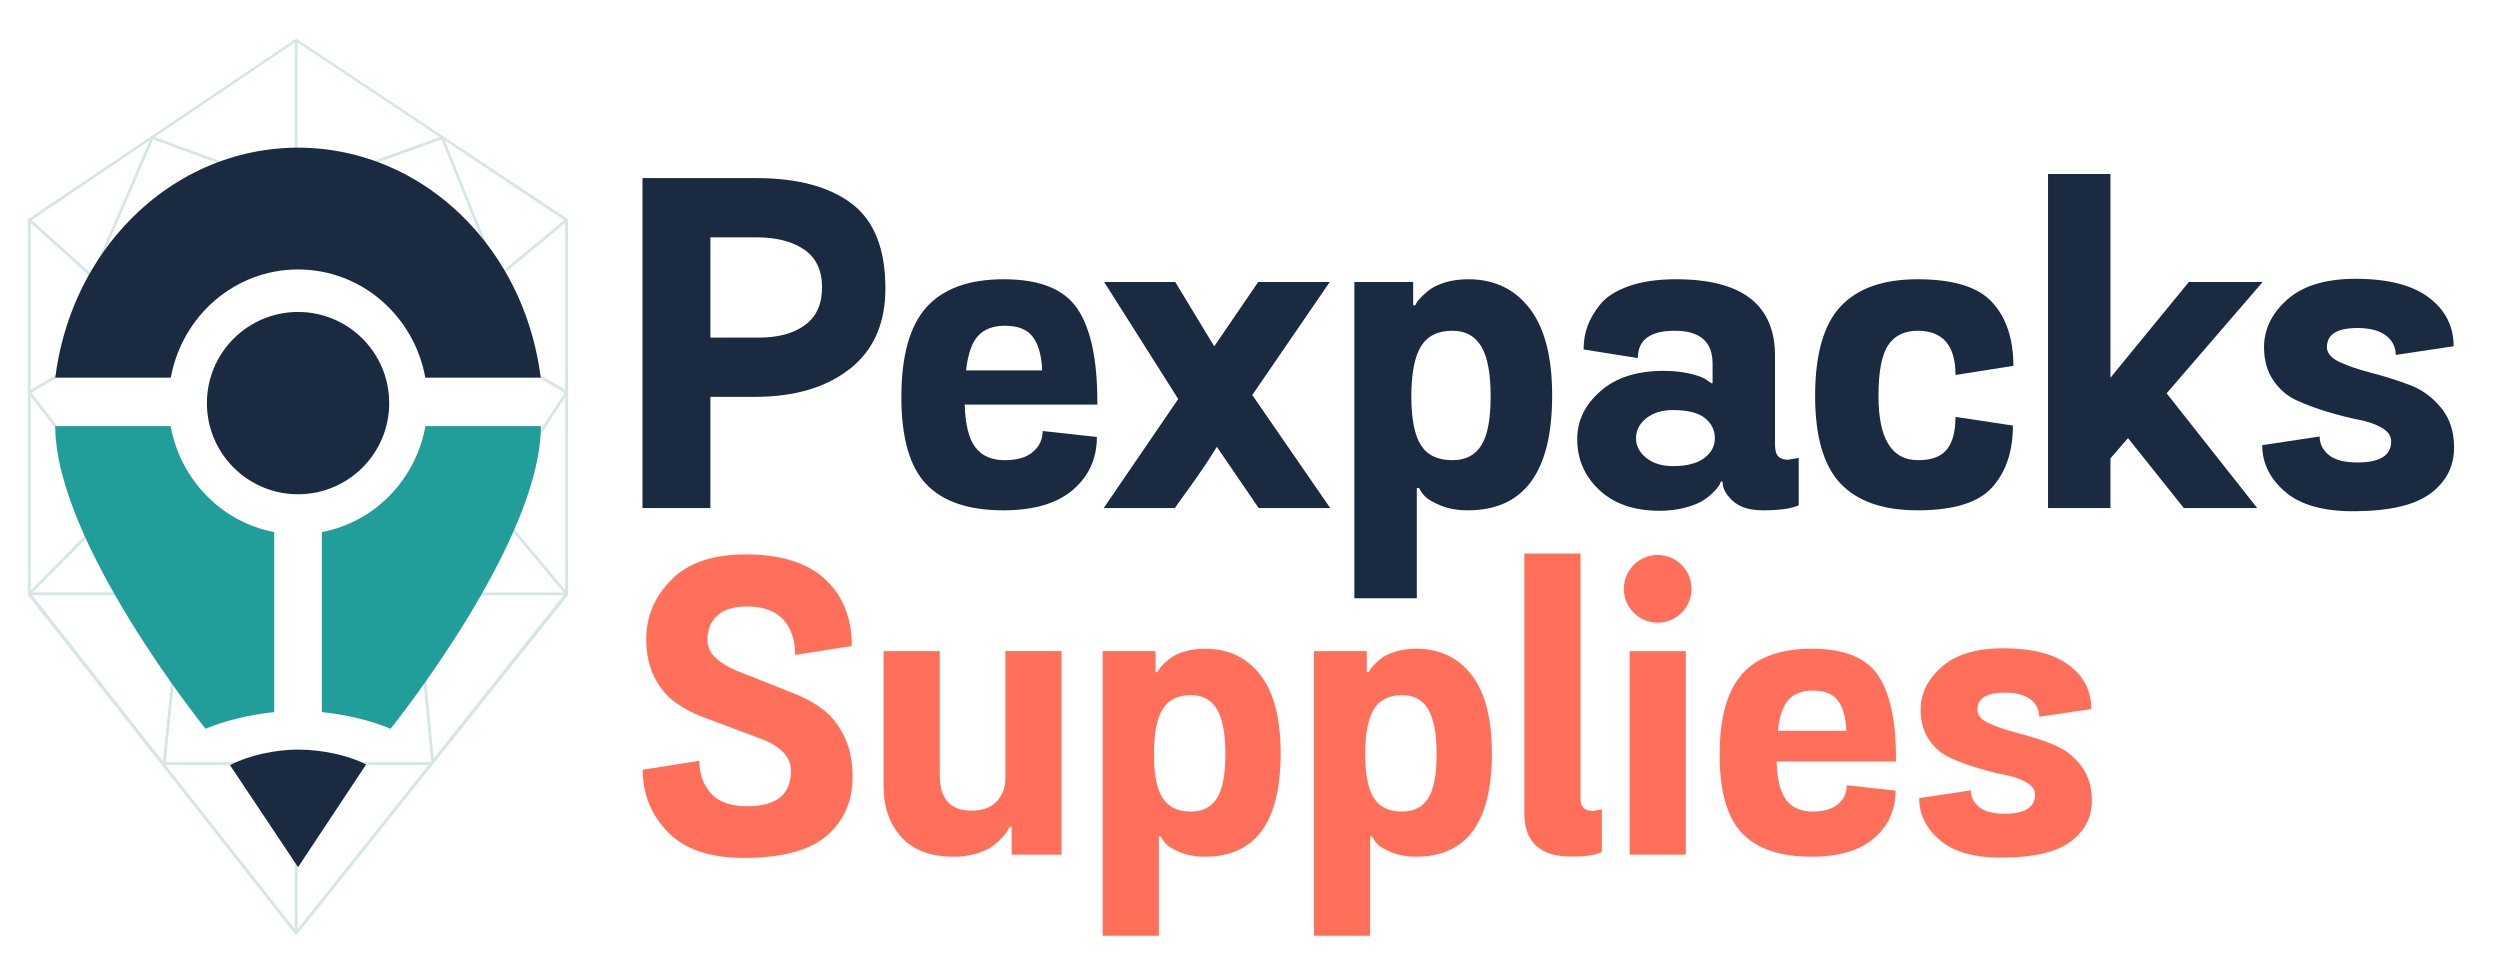
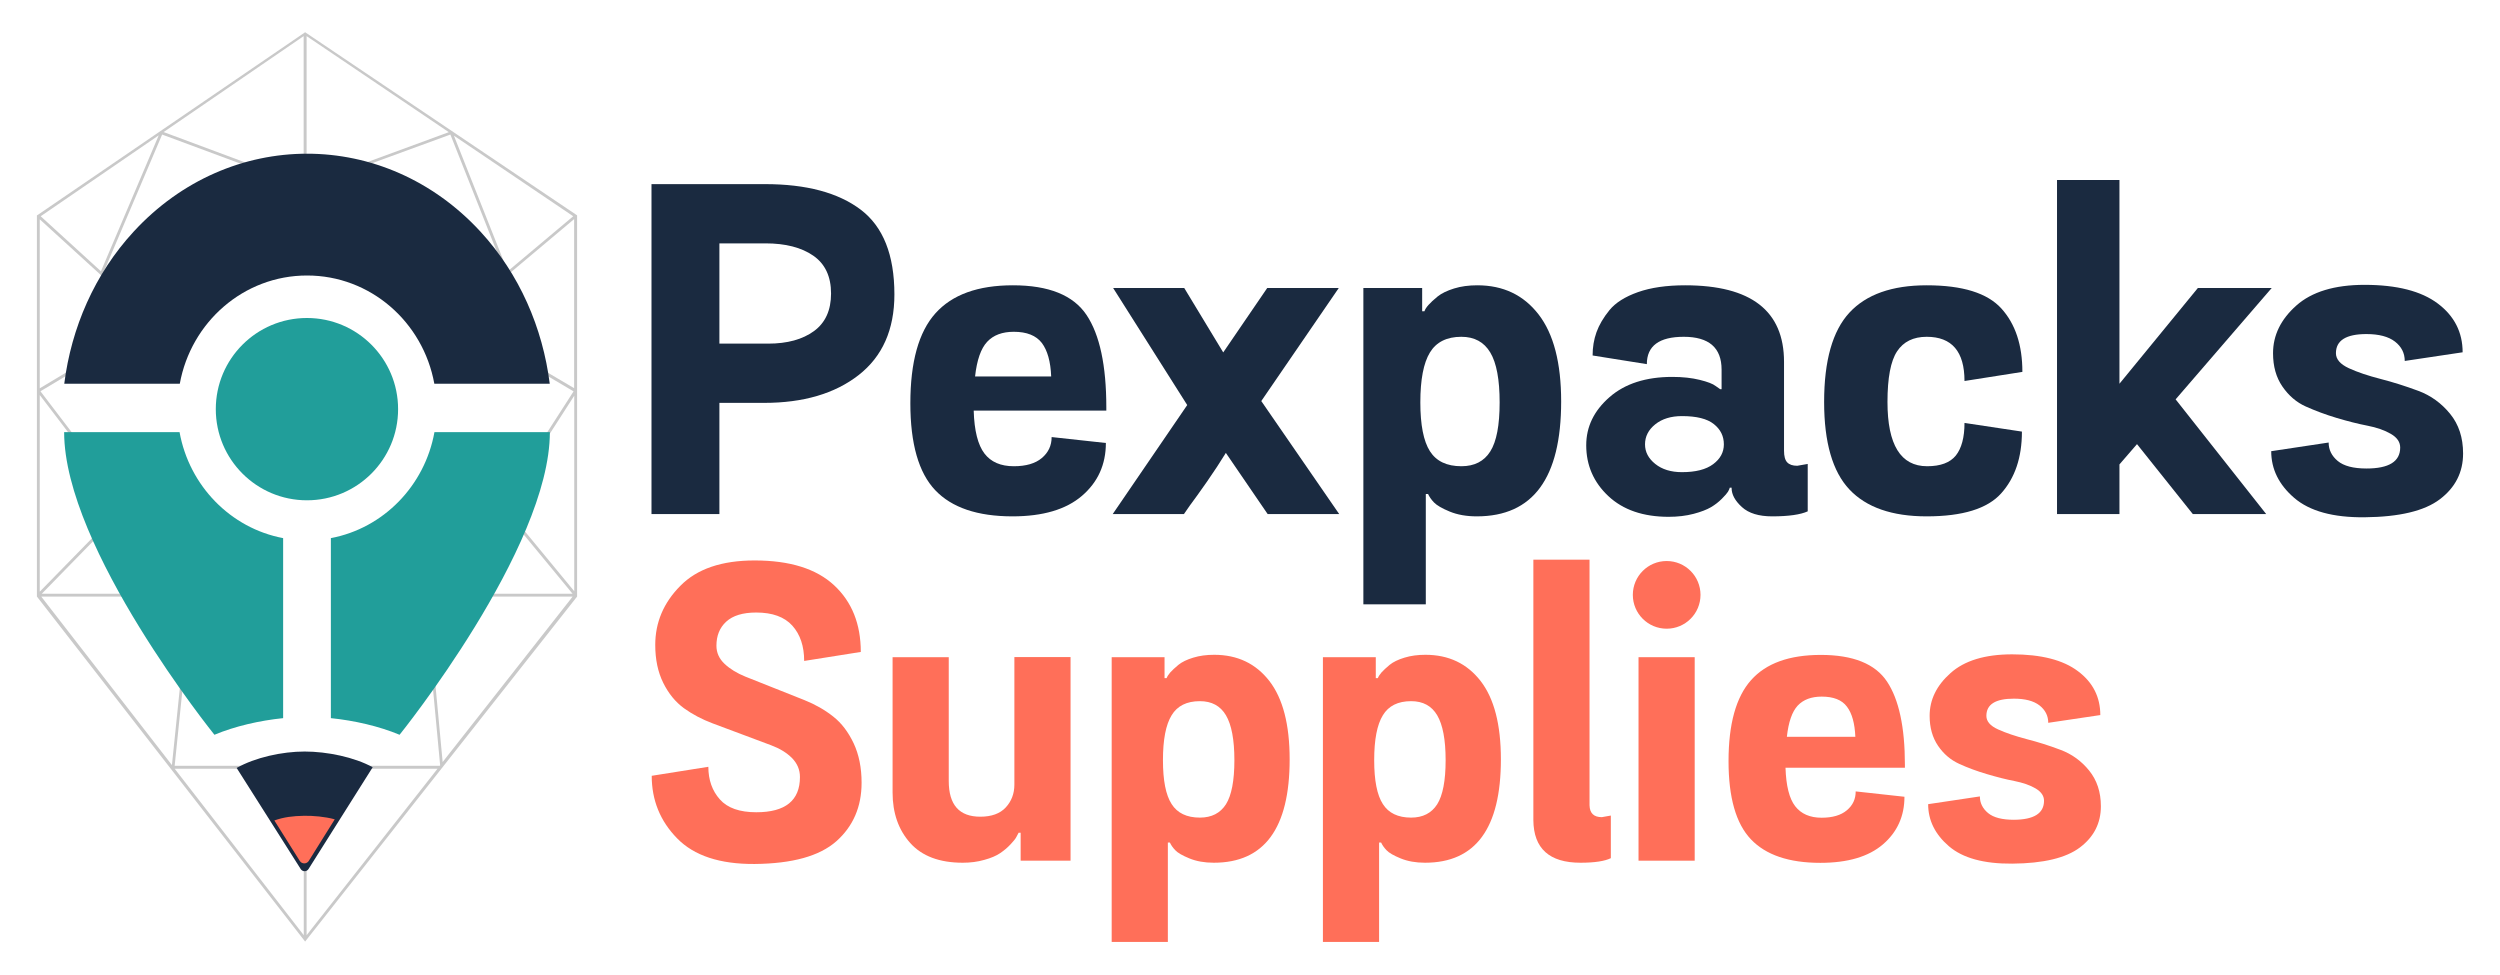
<svg xmlns="http://www.w3.org/2000/svg" version="1.1" id="Layer_1" x="0px" y="0px" viewBox="0 0 219.42 85.5" style="enable-background:new 0 0 219.42 85.5;" xml:space="preserve">
  <style type="text/css">
- 	.st0{fill:#D6E5E5;}
+ 	.st0{fill:#C9C9C9;}
	.st1{fill:#219E9A;}
	.st2{fill:#1A2A40;}
	.st3{fill:#FF6F59;}
</style>
-   <path class="st0" d="M49.86,52.24v-33L26,3.39L2.51,19.2l-0.06,0.04l0,33L26,82.11L49.86,52.24z M38.06,66.56L36.7,52.24h12.77  L38.06,66.56z M37.8,66.89H14.54l1.55-14.9H2.88l7.54-7.62l-7.66-9.91L26,20.75l23.56,13.72l-6.46,9.91l6.37,7.62H36.43l1.41,14.85  L37.8,66.89z M25.87,81.55L14.54,67.14h11.33V81.55z M43.41,44.36l6.2-9.51v16.93L43.41,44.36z M26,20.46L2.7,34.21V19.58l5.46,4.91  l5.28-12.25L26,16.84l12.75-4.6l4.92,12.24l5.94-4.92v14.64L26,20.46z M26.12,3.72l12.48,8.31l-12.48,4.51V3.72z M2.78,19.32  l10.36-7L8.07,24.08L2.78,19.32z M13.58,12.03l12.29-8.3v12.82L13.58,12.03z M39.05,12.34l10.47,6.98l-5.75,4.76L39.05,12.34z   M2.7,34.79l7.39,9.56L2.7,51.81V34.79z M15.82,52.24L14.3,66.83L2.84,52.24H15.82z M26.12,81.55V67.14h11.49L26.12,81.55z" />
-   <path class="st1" d="M14.98,37.4c0.85,4.71,4.48,8.43,9.09,9.3v15.8c-2.06,0.21-4.24,0.71-6.03,1.46c0,0-13.19-16.36-13.19-26.56  L14.98,37.4z" />
-   <path class="st2" d="M14.99,33.15c0.98-5.4,5.6-9.5,11.17-9.5c5.57,0,10.19,4.09,11.17,9.5h10.13c-0.62-4.91-2.65-9.62-6.08-13.35  c-4.2-4.56-9.71-6.84-15.22-6.84c-5.51,0-11.02,2.28-15.22,6.84c-3.43,3.72-5.47,8.44-6.09,13.35H14.99z" />
-   <path class="st2" d="M26.16,76.11l-5.97-8.95c1.63-0.87,3.99-1.37,5.97-1.37c1.95,0,4.36,0.46,5.97,1.31L26.16,76.11z" />
-   <circle class="st2" cx="26.16" cy="35.38" r="8" />
-   <path class="st1" d="M37.34,37.4c-0.85,4.71-4.48,8.43-9.09,9.3v15.8c2.06,0.21,4.24,0.71,6.03,1.46c0,0,13.19-16.36,13.19-26.56  L37.34,37.4z" />
-   <circle class="st3" cx="145.49" cy="51.68" r="2.97" />
-   <path class="st2" d="M56.39,15.63h9.96c3.63,0,6.43,0.75,8.4,2.24c1.97,1.49,2.96,3.97,2.96,7.44c0,3.09-1.05,5.45-3.14,7.08  c-2.09,1.63-4.86,2.44-8.3,2.44h-3.92v9.76h-5.96V15.63z M66.39,20.83h-4.04v8.8h4.28c1.68,0,3.02-0.37,4.02-1.1  c1-0.73,1.5-1.83,1.5-3.3c0-1.49-0.52-2.6-1.56-3.32C69.55,21.19,68.15,20.83,66.39,20.83z" />
-   <path class="st2" d="M91.51,37.83l4.76,0.52c0,1.89-0.7,3.44-2.1,4.64c-1.4,1.2-3.43,1.8-6.1,1.8c-3.07,0-5.33-0.77-6.78-2.3  c-1.45-1.53-2.18-4.07-2.18-7.62c0-3.63,0.73-6.26,2.2-7.9c1.47-1.64,3.73-2.46,6.8-2.46c3.15,0,5.3,0.87,6.46,2.6  c1.16,1.73,1.74,4.44,1.74,8.12v0.28H84.67c0.05,1.76,0.37,3.01,0.94,3.76c0.57,0.75,1.43,1.12,2.58,1.12  c1.07,0,1.89-0.24,2.46-0.72C91.22,39.19,91.51,38.57,91.51,37.83z M88.19,28.59c-1.01,0-1.79,0.29-2.34,0.88  c-0.55,0.59-0.9,1.6-1.06,3.04h6.68c-0.05-1.31-0.33-2.29-0.82-2.94C90.16,28.91,89.34,28.59,88.19,28.59z" />
-   <path class="st2" d="M103.12,44.59h-6.25l6.54-9.57l-6.5-10.27h6.24l3.42,5.65l3.86-5.65h6.28l-6.8,9.92l6.84,9.92h-6.28l-3.67-5.37  c-0.49,0.8-1.04,1.64-1.66,2.53c-0.62,0.89-1.12,1.58-1.5,2.09L103.12,44.59z" />
-   <path class="st2" d="M124.35,52.51h-5.48V24.75h5.16v2.04h0.2c0.05-0.16,0.17-0.35,0.36-0.56c0.19-0.21,0.45-0.46,0.8-0.74  c0.35-0.28,0.83-0.51,1.44-0.7c0.61-0.19,1.29-0.28,2.04-0.28c2.27,0,4.06,0.85,5.38,2.56c1.32,1.71,1.98,4.25,1.98,7.64  c0,6.72-2.47,10.08-7.4,10.08c-0.91,0-1.7-0.14-2.38-0.42c-0.68-0.28-1.14-0.55-1.38-0.8c-0.24-0.25-0.41-0.5-0.52-0.74h-0.2V52.51z   M123.87,34.79c0,1.97,0.28,3.4,0.84,4.28s1.48,1.32,2.76,1.32c1.15,0,1.99-0.43,2.54-1.3c0.55-0.87,0.82-2.3,0.82-4.3  s-0.27-3.46-0.82-4.38c-0.55-0.92-1.39-1.38-2.54-1.38c-1.28,0-2.2,0.46-2.76,1.38C124.15,31.33,123.87,32.79,123.87,34.79z" />
-   <path class="st2" d="M150.19,33.63h0.12v-1.72c0-1.92-1.11-2.88-3.32-2.88c-2.16,0-3.24,0.8-3.24,2.4l-4.76-0.76  c0-0.72,0.11-1.4,0.34-2.04s0.61-1.29,1.14-1.94c0.53-0.65,1.37-1.18,2.5-1.58c1.13-0.4,2.51-0.6,4.14-0.6  c5.79,0,8.68,2.24,8.68,6.72v7.8c0,0.48,0.09,0.82,0.28,1.02c0.19,0.2,0.48,0.3,0.88,0.3l0.92-0.16v4.16  c-0.64,0.29-1.68,0.44-3.12,0.44c-1.17,0-2.06-0.27-2.66-0.82c-0.6-0.55-0.9-1.1-0.9-1.66v-0.04h-0.16  c-0.03,0.11-0.08,0.23-0.16,0.36c-0.08,0.13-0.26,0.34-0.54,0.62c-0.28,0.28-0.6,0.53-0.96,0.74c-0.36,0.21-0.87,0.41-1.52,0.58  c-0.65,0.17-1.38,0.26-2.18,0.26c-2.24,0-4.01-0.61-5.3-1.82c-1.29-1.21-1.94-2.7-1.94-4.46c0-1.63,0.68-3.03,2.04-4.22  s3.2-1.78,5.52-1.78c0.91,0,1.71,0.09,2.4,0.26c0.69,0.17,1.16,0.35,1.4,0.54L150.19,33.63z M146.83,40.91c1.2,0,2.11-0.23,2.74-0.7  c0.63-0.47,0.94-1.05,0.94-1.74c0-0.72-0.29-1.31-0.88-1.78c-0.59-0.47-1.52-0.7-2.8-0.7c-0.96,0-1.74,0.24-2.34,0.72  s-0.9,1.07-0.9,1.76c0,0.67,0.3,1.24,0.9,1.72S145.87,40.91,146.83,40.91z" />
-   <path class="st2" d="M171.63,36.59l5.04,0.76c0,2.27-0.61,4.07-1.82,5.42c-1.21,1.35-3.39,2.02-6.54,2.02  c-3.04,0-5.3-0.79-6.78-2.36c-1.48-1.57-2.22-4.13-2.22-7.68c0-3.63,0.74-6.24,2.22-7.84c1.48-1.6,3.74-2.4,6.78-2.4  c3.15,0,5.33,0.68,6.56,2.04s1.84,3.21,1.84,5.56l-5.08,0.8c0-2.59-1.11-3.88-3.32-3.88c-1.17,0-2.04,0.43-2.6,1.28  s-0.84,2.33-0.84,4.44c0,3.76,1.16,5.64,3.48,5.64c1.17,0,2.01-0.31,2.52-0.94C171.38,38.82,171.63,37.87,171.63,36.59z" />
-   <path class="st2" d="M198.11,44.59h-6.44l-4.9-6.14l-1.54,1.78v4.36h-5.48V15.27h5.48v17.88l6.88-8.4h6.48l-8.43,9.77L198.11,44.59z  " />
-   <path class="st2" d="M209.87,38.75c0-0.48-0.27-0.88-0.82-1.2c-0.55-0.32-1.23-0.56-2.06-0.72c-0.83-0.16-1.73-0.39-2.7-0.68  c-0.97-0.29-1.87-0.63-2.7-1c-0.83-0.37-1.51-0.96-2.06-1.76c-0.55-0.8-0.82-1.77-0.82-2.92c0-1.57,0.68-2.97,2.04-4.18  c1.36-1.21,3.36-1.82,6-1.82c2.83,0,4.97,0.55,6.42,1.64c1.45,1.09,2.18,2.52,2.18,4.28l-5.08,0.76c0-0.69-0.29-1.26-0.86-1.7  c-0.57-0.44-1.41-0.66-2.5-0.66c-1.79,0-2.68,0.56-2.68,1.68c0,0.53,0.38,0.97,1.14,1.32c0.76,0.35,1.69,0.66,2.78,0.94  c1.09,0.28,2.19,0.63,3.3,1.04c1.11,0.41,2.04,1.09,2.8,2.02c0.76,0.93,1.14,2.09,1.14,3.48c0,1.65-0.68,2.99-2.04,4.02  c-1.36,1.03-3.56,1.55-6.6,1.58c-2.77,0.03-4.83-0.54-6.18-1.7c-1.35-1.16-2.02-2.53-2.02-4.1l5.04-0.76c0,0.64,0.27,1.18,0.8,1.62  c0.53,0.44,1.37,0.66,2.52,0.66C208.88,40.59,209.87,39.97,209.87,38.75z" />
-   <path class="st3" d="M69.42,67.67c0-0.65-0.24-1.2-0.7-1.67c-0.47-0.47-1.08-0.84-1.83-1.12s-1.56-0.58-2.43-0.91  c-0.87-0.32-1.77-0.66-2.7-1.01c-0.93-0.35-1.77-0.79-2.52-1.33c-0.74-0.54-1.35-1.28-1.82-2.23c-0.47-0.95-0.7-2.06-0.7-3.33  c0-1.97,0.73-3.7,2.2-5.18c1.46-1.49,3.64-2.23,6.52-2.23c3.1,0,5.42,0.73,6.98,2.18s2.34,3.4,2.34,5.85l-4.97,0.79  c0-1.3-0.35-2.33-1.04-3.1c-0.7-0.77-1.75-1.15-3.17-1.15c-1.18,0-2.05,0.27-2.63,0.8c-0.58,0.53-0.86,1.24-0.86,2.11  c0,0.62,0.24,1.15,0.72,1.6c0.48,0.45,1.09,0.82,1.83,1.12c0.75,0.3,1.56,0.62,2.44,0.97c0.88,0.35,1.79,0.71,2.74,1.09  c0.95,0.38,1.79,0.86,2.52,1.44c0.74,0.58,1.33,1.37,1.8,2.36c0.46,0.99,0.69,2.14,0.69,3.45c0,2.11-0.74,3.82-2.21,5.13  c-1.48,1.31-3.87,1.97-7.18,2c-3.05,0.02-5.32-0.73-6.8-2.25c-1.49-1.52-2.23-3.35-2.23-5.49l4.97-0.79c0,1.15,0.34,2.11,1.01,2.86  c0.67,0.76,1.74,1.13,3.2,1.13C68.14,70.76,69.42,69.73,69.42,67.67z" />
-   <path class="st3" d="M93.18,75.01h-4.39v-2.45h-0.18c-0.05,0.1-0.11,0.22-0.2,0.38c-0.08,0.16-0.26,0.37-0.52,0.65  c-0.26,0.28-0.56,0.53-0.9,0.76c-0.34,0.23-0.8,0.43-1.39,0.59c-0.59,0.17-1.22,0.25-1.89,0.25c-2.04,0-3.58-0.58-4.61-1.73  c-1.03-1.15-1.55-2.63-1.55-4.43V57.15h4.93v10.87c0,2.09,0.92,3.13,2.77,3.13c0.98,0,1.73-0.27,2.23-0.81s0.76-1.21,0.76-2v-11.2  h4.93V75.01z" />
-   <path class="st3" d="M101.71,82.13h-4.93V57.15h4.64v1.84h0.18c0.05-0.14,0.16-0.31,0.32-0.5c0.17-0.19,0.41-0.41,0.72-0.67  c0.31-0.25,0.74-0.46,1.3-0.63c0.55-0.17,1.16-0.25,1.84-0.25c2.04,0,3.65,0.77,4.84,2.3c1.19,1.54,1.78,3.83,1.78,6.88  c0,6.05-2.22,9.07-6.66,9.07c-0.82,0-1.53-0.13-2.14-0.38c-0.61-0.25-1.03-0.49-1.24-0.72c-0.22-0.23-0.37-0.45-0.47-0.67h-0.18  V82.13z M101.28,66.19c0,1.78,0.25,3.06,0.76,3.85c0.5,0.79,1.33,1.19,2.48,1.19c1.03,0,1.79-0.39,2.29-1.17  c0.49-0.78,0.74-2.07,0.74-3.87c0-1.8-0.25-3.11-0.74-3.94c-0.49-0.83-1.25-1.24-2.29-1.24c-1.15,0-1.98,0.41-2.48,1.24  C101.53,63.07,101.28,64.39,101.28,66.19z" />
-   <path class="st3" d="M120.25,82.13h-4.93V57.15h4.64v1.84h0.18c0.05-0.14,0.16-0.31,0.32-0.5c0.17-0.19,0.41-0.41,0.72-0.67  c0.31-0.25,0.74-0.46,1.3-0.63c0.55-0.17,1.16-0.25,1.84-0.25c2.04,0,3.65,0.77,4.84,2.3c1.19,1.54,1.78,3.83,1.78,6.88  c0,6.05-2.22,9.07-6.66,9.07c-0.82,0-1.53-0.13-2.14-0.38c-0.61-0.25-1.03-0.49-1.24-0.72c-0.22-0.23-0.37-0.45-0.47-0.67h-0.18  V82.13z M119.82,66.19c0,1.78,0.25,3.06,0.76,3.85c0.5,0.79,1.33,1.19,2.48,1.19c1.03,0,1.79-0.39,2.29-1.17  c0.49-0.78,0.74-2.07,0.74-3.87c0-1.8-0.25-3.11-0.74-3.94c-0.49-0.83-1.25-1.24-2.29-1.24c-1.15,0-1.98,0.41-2.48,1.24  C120.07,63.07,119.82,64.39,119.82,66.19z" />
-   <path class="st3" d="M133.79,48.58h4.93v21.56c0.02,0.7,0.38,1.04,1.08,1.04l0.79-0.14v3.74c-0.53,0.26-1.42,0.4-2.66,0.4  c-2.74,0-4.12-1.25-4.14-3.74V48.58z" />
-   <path class="st3" d="M143.03,57.15h4.93v17.86h-4.93V57.15z" />
-   <path class="st3" d="M162.09,68.92l4.28,0.47c0,1.7-0.63,3.1-1.89,4.18c-1.26,1.08-3.09,1.62-5.49,1.62c-2.76,0-4.79-0.69-6.1-2.07  c-1.31-1.38-1.96-3.67-1.96-6.86c0-3.26,0.66-5.63,1.98-7.11c1.32-1.48,3.36-2.21,6.12-2.21c2.83,0,4.77,0.78,5.81,2.34  c1.04,1.56,1.57,4,1.57,7.31v0.25h-10.48c0.05,1.58,0.33,2.71,0.85,3.38c0.52,0.67,1.29,1.01,2.32,1.01c0.96,0,1.7-0.22,2.21-0.65  C161.83,70.15,162.09,69.6,162.09,68.92z M159.1,60.61c-0.91,0-1.61,0.26-2.11,0.79c-0.49,0.53-0.81,1.44-0.95,2.74h6.01  c-0.05-1.18-0.29-2.06-0.74-2.65C160.87,60.9,160.13,60.61,159.1,60.61z" />
-   <path class="st3" d="M178.61,69.75c0-0.43-0.25-0.79-0.74-1.08c-0.49-0.29-1.11-0.5-1.85-0.65c-0.74-0.14-1.55-0.35-2.43-0.61  c-0.88-0.26-1.69-0.56-2.43-0.9c-0.74-0.34-1.36-0.86-1.85-1.58c-0.49-0.72-0.74-1.6-0.74-2.63c0-1.42,0.61-2.67,1.84-3.76  c1.22-1.09,3.02-1.64,5.4-1.64c2.54,0,4.47,0.49,5.78,1.48c1.31,0.98,1.96,2.27,1.96,3.85l-4.57,0.68c0-0.62-0.26-1.13-0.77-1.53  c-0.52-0.4-1.27-0.59-2.25-0.59c-1.61,0-2.41,0.5-2.41,1.51c0,0.48,0.34,0.88,1.03,1.19c0.68,0.31,1.52,0.59,2.5,0.85  c0.98,0.25,1.97,0.56,2.97,0.94c1,0.37,1.84,0.98,2.52,1.82c0.68,0.84,1.03,1.88,1.03,3.13c0,1.49-0.61,2.69-1.84,3.62  c-1.22,0.92-3.2,1.4-5.94,1.42c-2.5,0.02-4.35-0.49-5.56-1.53s-1.82-2.27-1.82-3.69l4.54-0.68c0,0.58,0.24,1.06,0.72,1.46  c0.48,0.4,1.24,0.59,2.27,0.59C177.72,71.41,178.61,70.86,178.61,69.75z" />
+   <path class="st0" d="M50.65,52.36V18.9L26.78,2.83L3.3,18.87L3.24,18.9l0,33.46l23.54,30.28L50.65,52.36z M38.85,66.88l-1.36-14.52  h12.77L38.85,66.88z M38.59,67.21H15.33l1.55-15.1H3.67l7.54-7.72L3.55,34.34l23.23-13.9l23.56,13.91l-6.46,10.04l6.37,7.72H37.22  l1.41,15.06L38.59,67.21z M26.66,82.08L15.33,67.47h11.33V82.08z M44.2,44.37l6.2-9.64v17.16L44.2,44.37z M26.78,20.14L3.49,34.08  V19.25l5.46,4.98l5.28-12.42l12.55,4.66l12.75-4.66l4.92,12.41l5.94-4.99v14.84L26.78,20.14z M26.91,3.17l12.48,8.43l-12.48,4.58  V3.17z M3.57,18.98l10.36-7.1L8.86,23.81L3.57,18.98z M14.36,11.59l12.29-8.42v13L14.36,11.59z M39.84,11.91l10.47,7.07l-5.75,4.83  L39.84,11.91z M3.49,34.67l7.39,9.7l-7.39,7.56V34.67z M16.61,52.36l-1.52,14.79L3.62,52.36H16.61z M26.91,82.08V67.47h11.49  L26.91,82.08z" />
+   <path class="st1" d="M15.76,37.93c0.85,4.71,4.48,8.43,9.09,9.3v15.8c-2.06,0.21-4.24,0.71-6.03,1.46c0,0-13.19-16.36-13.19-26.56  L15.76,37.93z" />
+   <path class="st2" d="M15.78,33.68c0.98-5.4,5.6-9.5,11.17-9.5c5.57,0,10.19,4.09,11.17,9.5h10.13c-0.62-4.91-2.65-9.62-6.08-13.35  c-4.2-4.56-9.71-6.84-15.22-6.84c-5.51,0-11.02,2.28-15.22,6.84c-3.43,3.72-5.47,8.44-6.09,13.35H15.78z" />
+   <path class="st2" d="M26.39,76.27l-5.62-8.87c1.63-0.92,3.99-1.44,5.97-1.44c1.95,0,4.36,0.49,5.97,1.38l-5.63,8.93  C26.92,76.53,26.55,76.53,26.39,76.27z" />
+   <circle class="st1" cx="26.94" cy="35.91" r="8" />
+   <path class="st1" d="M38.13,37.93c-0.85,4.71-4.48,8.43-9.09,9.3v15.8c2.06,0.21,4.24,0.71,6.03,1.46c0,0,13.19-16.36,13.19-26.56  L38.13,37.93z" />
+   <g>
+     <circle class="st3" cx="146.28" cy="52.21" r="2.97" />
+     <path class="st2" d="M57.18,16.16h9.96c3.63,0,6.43,0.75,8.4,2.24c1.97,1.49,2.96,3.97,2.96,7.44c0,3.09-1.05,5.45-3.14,7.08   c-2.09,1.63-4.86,2.44-8.3,2.44h-3.92v9.76h-5.96V16.16z M67.18,21.36h-4.04v8.8h4.28c1.68,0,3.02-0.37,4.02-1.1   c1-0.73,1.5-1.83,1.5-3.3c0-1.49-0.52-2.6-1.56-3.32C70.34,21.72,68.94,21.36,67.18,21.36z" />
+     <path class="st2" d="M92.3,38.36l4.76,0.52c0,1.89-0.7,3.44-2.1,4.64c-1.4,1.2-3.43,1.8-6.1,1.8c-3.07,0-5.33-0.77-6.78-2.3   c-1.45-1.53-2.18-4.07-2.18-7.62c0-3.63,0.73-6.26,2.2-7.9c1.47-1.64,3.73-2.46,6.8-2.46c3.15,0,5.3,0.87,6.46,2.6   c1.16,1.73,1.74,4.44,1.74,8.12v0.28H85.46c0.05,1.76,0.37,3.01,0.94,3.76c0.57,0.75,1.43,1.12,2.58,1.12   c1.07,0,1.89-0.24,2.46-0.72C92.01,39.72,92.3,39.11,92.3,38.36z M88.98,29.12c-1.01,0-1.79,0.29-2.34,0.88   c-0.55,0.59-0.9,1.6-1.06,3.04h6.68c-0.05-1.31-0.33-2.29-0.82-2.94C90.94,29.45,90.12,29.12,88.98,29.12z" />
+     <path class="st2" d="M103.91,45.12h-6.25l6.54-9.57l-6.5-10.27h6.24l3.42,5.65l3.86-5.65h6.28l-6.8,9.92l6.84,9.92h-6.28   l-3.67-5.37c-0.49,0.8-1.04,1.64-1.66,2.53c-0.62,0.89-1.12,1.58-1.5,2.09L103.91,45.12z" />
+     <path class="st2" d="M125.14,53.04h-5.48V25.28h5.16v2.04h0.2c0.05-0.16,0.17-0.35,0.36-0.56c0.19-0.21,0.45-0.46,0.8-0.74   c0.35-0.28,0.83-0.51,1.44-0.7c0.61-0.19,1.29-0.28,2.04-0.28c2.27,0,4.06,0.85,5.38,2.56c1.32,1.71,1.98,4.25,1.98,7.64   c0,6.72-2.47,10.08-7.4,10.08c-0.91,0-1.7-0.14-2.38-0.42c-0.68-0.28-1.14-0.55-1.38-0.8c-0.24-0.25-0.41-0.5-0.52-0.74h-0.2V53.04   z M124.66,35.32c0,1.97,0.28,3.4,0.84,4.28s1.48,1.32,2.76,1.32c1.15,0,1.99-0.43,2.54-1.3c0.55-0.87,0.82-2.3,0.82-4.3   s-0.27-3.46-0.82-4.38c-0.55-0.92-1.39-1.38-2.54-1.38c-1.28,0-2.2,0.46-2.76,1.38C124.94,31.86,124.66,33.32,124.66,35.32z" />
+     <path class="st2" d="M150.98,34.16h0.12v-1.72c0-1.92-1.11-2.88-3.32-2.88c-2.16,0-3.24,0.8-3.24,2.4l-4.76-0.76   c0-0.72,0.11-1.4,0.34-2.04s0.61-1.29,1.14-1.94c0.53-0.65,1.37-1.18,2.5-1.58c1.13-0.4,2.51-0.6,4.14-0.6   c5.79,0,8.68,2.24,8.68,6.72v7.8c0,0.48,0.09,0.82,0.28,1.02c0.19,0.2,0.48,0.3,0.88,0.3l0.92-0.16v4.16   c-0.64,0.29-1.68,0.44-3.12,0.44c-1.17,0-2.06-0.27-2.66-0.82c-0.6-0.55-0.9-1.1-0.9-1.66V42.8h-0.16   c-0.03,0.11-0.08,0.23-0.16,0.36c-0.08,0.13-0.26,0.34-0.54,0.62c-0.28,0.28-0.6,0.53-0.96,0.74c-0.36,0.21-0.87,0.41-1.52,0.58   c-0.65,0.17-1.38,0.26-2.18,0.26c-2.24,0-4.01-0.61-5.3-1.82c-1.29-1.21-1.94-2.7-1.94-4.46c0-1.63,0.68-3.03,2.04-4.22   s3.2-1.78,5.52-1.78c0.91,0,1.71,0.09,2.4,0.26c0.69,0.17,1.16,0.35,1.4,0.54L150.98,34.16z M147.62,41.44   c1.2,0,2.11-0.23,2.74-0.7c0.63-0.47,0.94-1.05,0.94-1.74c0-0.72-0.29-1.31-0.88-1.78c-0.59-0.47-1.52-0.7-2.8-0.7   c-0.96,0-1.74,0.24-2.34,0.72s-0.9,1.07-0.9,1.76c0,0.67,0.3,1.24,0.9,1.72S146.66,41.44,147.62,41.44z" />
+     <path class="st2" d="M172.42,37.12l5.04,0.76c0,2.27-0.61,4.07-1.82,5.42c-1.21,1.35-3.39,2.02-6.54,2.02   c-3.04,0-5.3-0.79-6.78-2.36c-1.48-1.57-2.22-4.13-2.22-7.68c0-3.63,0.74-6.24,2.22-7.84c1.48-1.6,3.74-2.4,6.78-2.4   c3.15,0,5.33,0.68,6.56,2.04s1.84,3.21,1.84,5.56l-5.08,0.8c0-2.59-1.11-3.88-3.32-3.88c-1.17,0-2.04,0.43-2.6,1.28   s-0.84,2.33-0.84,4.44c0,3.76,1.16,5.64,3.48,5.64c1.17,0,2.01-0.31,2.52-0.94C172.16,39.35,172.42,38.4,172.42,37.12z" />
+     <path class="st2" d="M198.9,45.12h-6.44l-4.9-6.14l-1.54,1.78v4.36h-5.48V15.8h5.48v17.88l6.88-8.4h6.48l-8.43,9.77L198.9,45.12z" />
+     <path class="st2" d="M210.66,39.28c0-0.48-0.27-0.88-0.82-1.2c-0.55-0.32-1.23-0.56-2.06-0.72c-0.83-0.16-1.73-0.39-2.7-0.68   c-0.97-0.29-1.87-0.63-2.7-1c-0.83-0.37-1.51-0.96-2.06-1.76c-0.55-0.8-0.82-1.77-0.82-2.92c0-1.57,0.68-2.97,2.04-4.18   c1.36-1.21,3.36-1.82,6-1.82c2.83,0,4.97,0.55,6.42,1.64c1.45,1.09,2.18,2.52,2.18,4.28l-5.08,0.76c0-0.69-0.29-1.26-0.86-1.7   c-0.57-0.44-1.41-0.66-2.5-0.66c-1.79,0-2.68,0.56-2.68,1.68c0,0.53,0.38,0.97,1.14,1.32c0.76,0.35,1.69,0.66,2.78,0.94   c1.09,0.28,2.19,0.63,3.3,1.04c1.11,0.41,2.04,1.09,2.8,2.02c0.76,0.93,1.14,2.09,1.14,3.48c0,1.65-0.68,2.99-2.04,4.02   c-1.36,1.03-3.56,1.55-6.6,1.58c-2.77,0.03-4.83-0.54-6.18-1.7c-1.35-1.16-2.02-2.53-2.02-4.1l5.04-0.76c0,0.64,0.27,1.18,0.8,1.62   c0.53,0.44,1.37,0.66,2.52,0.66C209.67,41.12,210.66,40.51,210.66,39.28z" />
+     <path class="st3" d="M70.21,68.2c0-0.65-0.24-1.2-0.7-1.67c-0.47-0.47-1.08-0.84-1.83-1.12s-1.56-0.58-2.43-0.91   c-0.87-0.32-1.77-0.66-2.7-1.01c-0.93-0.35-1.77-0.79-2.52-1.33c-0.74-0.54-1.35-1.28-1.82-2.23c-0.47-0.95-0.7-2.06-0.7-3.33   c0-1.97,0.73-3.7,2.2-5.18c1.46-1.49,3.64-2.23,6.52-2.23c3.1,0,5.42,0.73,6.98,2.18s2.34,3.4,2.34,5.85l-4.97,0.79   c0-1.3-0.35-2.33-1.04-3.1c-0.7-0.77-1.75-1.15-3.17-1.15c-1.18,0-2.05,0.27-2.63,0.8c-0.58,0.53-0.86,1.24-0.86,2.11   c0,0.62,0.24,1.15,0.72,1.6c0.48,0.45,1.09,0.82,1.83,1.12c0.75,0.3,1.56,0.62,2.44,0.97c0.88,0.35,1.79,0.71,2.74,1.09   c0.95,0.38,1.79,0.86,2.52,1.44c0.74,0.58,1.33,1.37,1.8,2.36c0.46,0.99,0.69,2.14,0.69,3.45c0,2.11-0.74,3.82-2.21,5.13   c-1.48,1.31-3.87,1.97-7.18,2c-3.05,0.02-5.32-0.73-6.8-2.25c-1.49-1.52-2.23-3.35-2.23-5.49l4.97-0.79c0,1.15,0.34,2.11,1.01,2.86   c0.67,0.76,1.74,1.13,3.2,1.13C68.93,71.29,70.21,70.26,70.21,68.2z" />
+     <path class="st3" d="M93.97,75.54h-4.39v-2.45H89.4c-0.05,0.1-0.11,0.22-0.2,0.38c-0.08,0.16-0.26,0.37-0.52,0.65   c-0.26,0.28-0.56,0.53-0.9,0.76c-0.34,0.23-0.8,0.43-1.39,0.59c-0.59,0.17-1.22,0.25-1.89,0.25c-2.04,0-3.58-0.58-4.61-1.73   c-1.03-1.15-1.55-2.63-1.55-4.43V57.68h4.93v10.87c0,2.09,0.92,3.13,2.77,3.13c0.98,0,1.73-0.27,2.23-0.81s0.76-1.21,0.76-2v-11.2   h4.93V75.54z" />
+     <path class="st3" d="M102.5,82.67h-4.93V57.68h4.64v1.84h0.18c0.05-0.14,0.16-0.31,0.32-0.5c0.17-0.19,0.41-0.41,0.72-0.67   c0.31-0.25,0.74-0.46,1.3-0.63c0.55-0.17,1.16-0.25,1.84-0.25c2.04,0,3.65,0.77,4.84,2.3c1.19,1.54,1.78,3.83,1.78,6.88   c0,6.05-2.22,9.07-6.66,9.07c-0.82,0-1.53-0.13-2.14-0.38c-0.61-0.25-1.03-0.49-1.24-0.72c-0.22-0.23-0.37-0.45-0.47-0.67h-0.18   V82.67z M102.07,66.72c0,1.78,0.25,3.06,0.76,3.85c0.5,0.79,1.33,1.19,2.48,1.19c1.03,0,1.79-0.39,2.29-1.17   c0.49-0.78,0.74-2.07,0.74-3.87c0-1.8-0.25-3.11-0.74-3.94c-0.49-0.83-1.25-1.24-2.29-1.24c-1.15,0-1.98,0.41-2.48,1.24   C102.32,63.61,102.07,64.92,102.07,66.72z" />
+     <path class="st3" d="M121.04,82.67h-4.93V57.68h4.64v1.84h0.18c0.05-0.14,0.16-0.31,0.32-0.5c0.17-0.19,0.41-0.41,0.72-0.67   c0.31-0.25,0.74-0.46,1.3-0.63c0.55-0.17,1.16-0.25,1.84-0.25c2.04,0,3.65,0.77,4.84,2.3c1.19,1.54,1.78,3.83,1.78,6.88   c0,6.05-2.22,9.07-6.66,9.07c-0.82,0-1.53-0.13-2.14-0.38c-0.61-0.25-1.03-0.49-1.24-0.72c-0.22-0.23-0.37-0.45-0.47-0.67h-0.18   V82.67z M120.61,66.72c0,1.78,0.25,3.06,0.76,3.85c0.5,0.79,1.33,1.19,2.48,1.19c1.03,0,1.79-0.39,2.29-1.17   c0.49-0.78,0.74-2.07,0.74-3.87c0-1.8-0.25-3.11-0.74-3.94c-0.49-0.83-1.25-1.24-2.29-1.24c-1.15,0-1.98,0.41-2.48,1.24   C120.86,63.61,120.61,64.92,120.61,66.72z" />
+     <path class="st3" d="M134.58,49.12h4.93v21.56c0.02,0.7,0.38,1.04,1.08,1.04l0.79-0.14v3.74c-0.53,0.26-1.42,0.4-2.66,0.4   c-2.74,0-4.12-1.25-4.14-3.74V49.12z" />
+     <path class="st3" d="M143.81,57.68h4.93v17.86h-4.93V57.68z" />
+     <path class="st3" d="M162.87,69.46l4.28,0.47c0,1.7-0.63,3.1-1.89,4.18c-1.26,1.08-3.09,1.62-5.49,1.62c-2.76,0-4.79-0.69-6.1-2.07   c-1.31-1.38-1.96-3.67-1.96-6.86c0-3.26,0.66-5.63,1.98-7.11c1.32-1.48,3.36-2.21,6.12-2.21c2.83,0,4.77,0.78,5.81,2.34   c1.04,1.56,1.57,4,1.57,7.31v0.25h-10.48c0.05,1.58,0.33,2.71,0.85,3.38c0.52,0.67,1.29,1.01,2.32,1.01c0.96,0,1.7-0.22,2.21-0.65   C162.62,70.68,162.87,70.13,162.87,69.46z M159.89,61.14c-0.91,0-1.61,0.26-2.11,0.79c-0.49,0.53-0.81,1.44-0.95,2.74h6.01   c-0.05-1.18-0.29-2.06-0.74-2.65C161.66,61.43,160.92,61.14,159.89,61.14z" />
+     <path class="st3" d="M179.4,70.28c0-0.43-0.25-0.79-0.74-1.08c-0.49-0.29-1.11-0.5-1.85-0.65c-0.74-0.14-1.55-0.35-2.43-0.61   c-0.88-0.26-1.69-0.56-2.43-0.9c-0.74-0.34-1.36-0.86-1.85-1.58c-0.49-0.72-0.74-1.6-0.74-2.63c0-1.42,0.61-2.67,1.84-3.76   c1.22-1.09,3.02-1.64,5.4-1.64c2.54,0,4.47,0.49,5.78,1.48c1.31,0.98,1.96,2.27,1.96,3.85l-4.57,0.68c0-0.62-0.26-1.13-0.77-1.53   c-0.52-0.4-1.27-0.59-2.25-0.59c-1.61,0-2.41,0.5-2.41,1.51c0,0.48,0.34,0.88,1.03,1.19c0.68,0.31,1.52,0.59,2.5,0.85   c0.98,0.25,1.97,0.56,2.97,0.94c1,0.37,1.84,0.98,2.52,1.82c0.68,0.84,1.03,1.88,1.03,3.13c0,1.49-0.61,2.69-1.84,3.62   c-1.22,0.92-3.2,1.4-5.94,1.42c-2.5,0.02-4.35-0.49-5.56-1.53s-1.82-2.27-1.82-3.69l4.54-0.68c0,0.58,0.24,1.06,0.72,1.46   c0.48,0.4,1.24,0.59,2.27,0.59C178.51,71.94,179.4,71.39,179.4,70.28z" />
+   </g>
+   <path class="st3" d="M26.69,71.6c-0.99,0.02-1.76,0.11-2.61,0.41l2.23,3.55c0.18,0.29,0.61,0.29,0.79,0l2.28-3.65  C28.5,71.67,27.49,71.59,26.69,71.6z" />
</svg>
